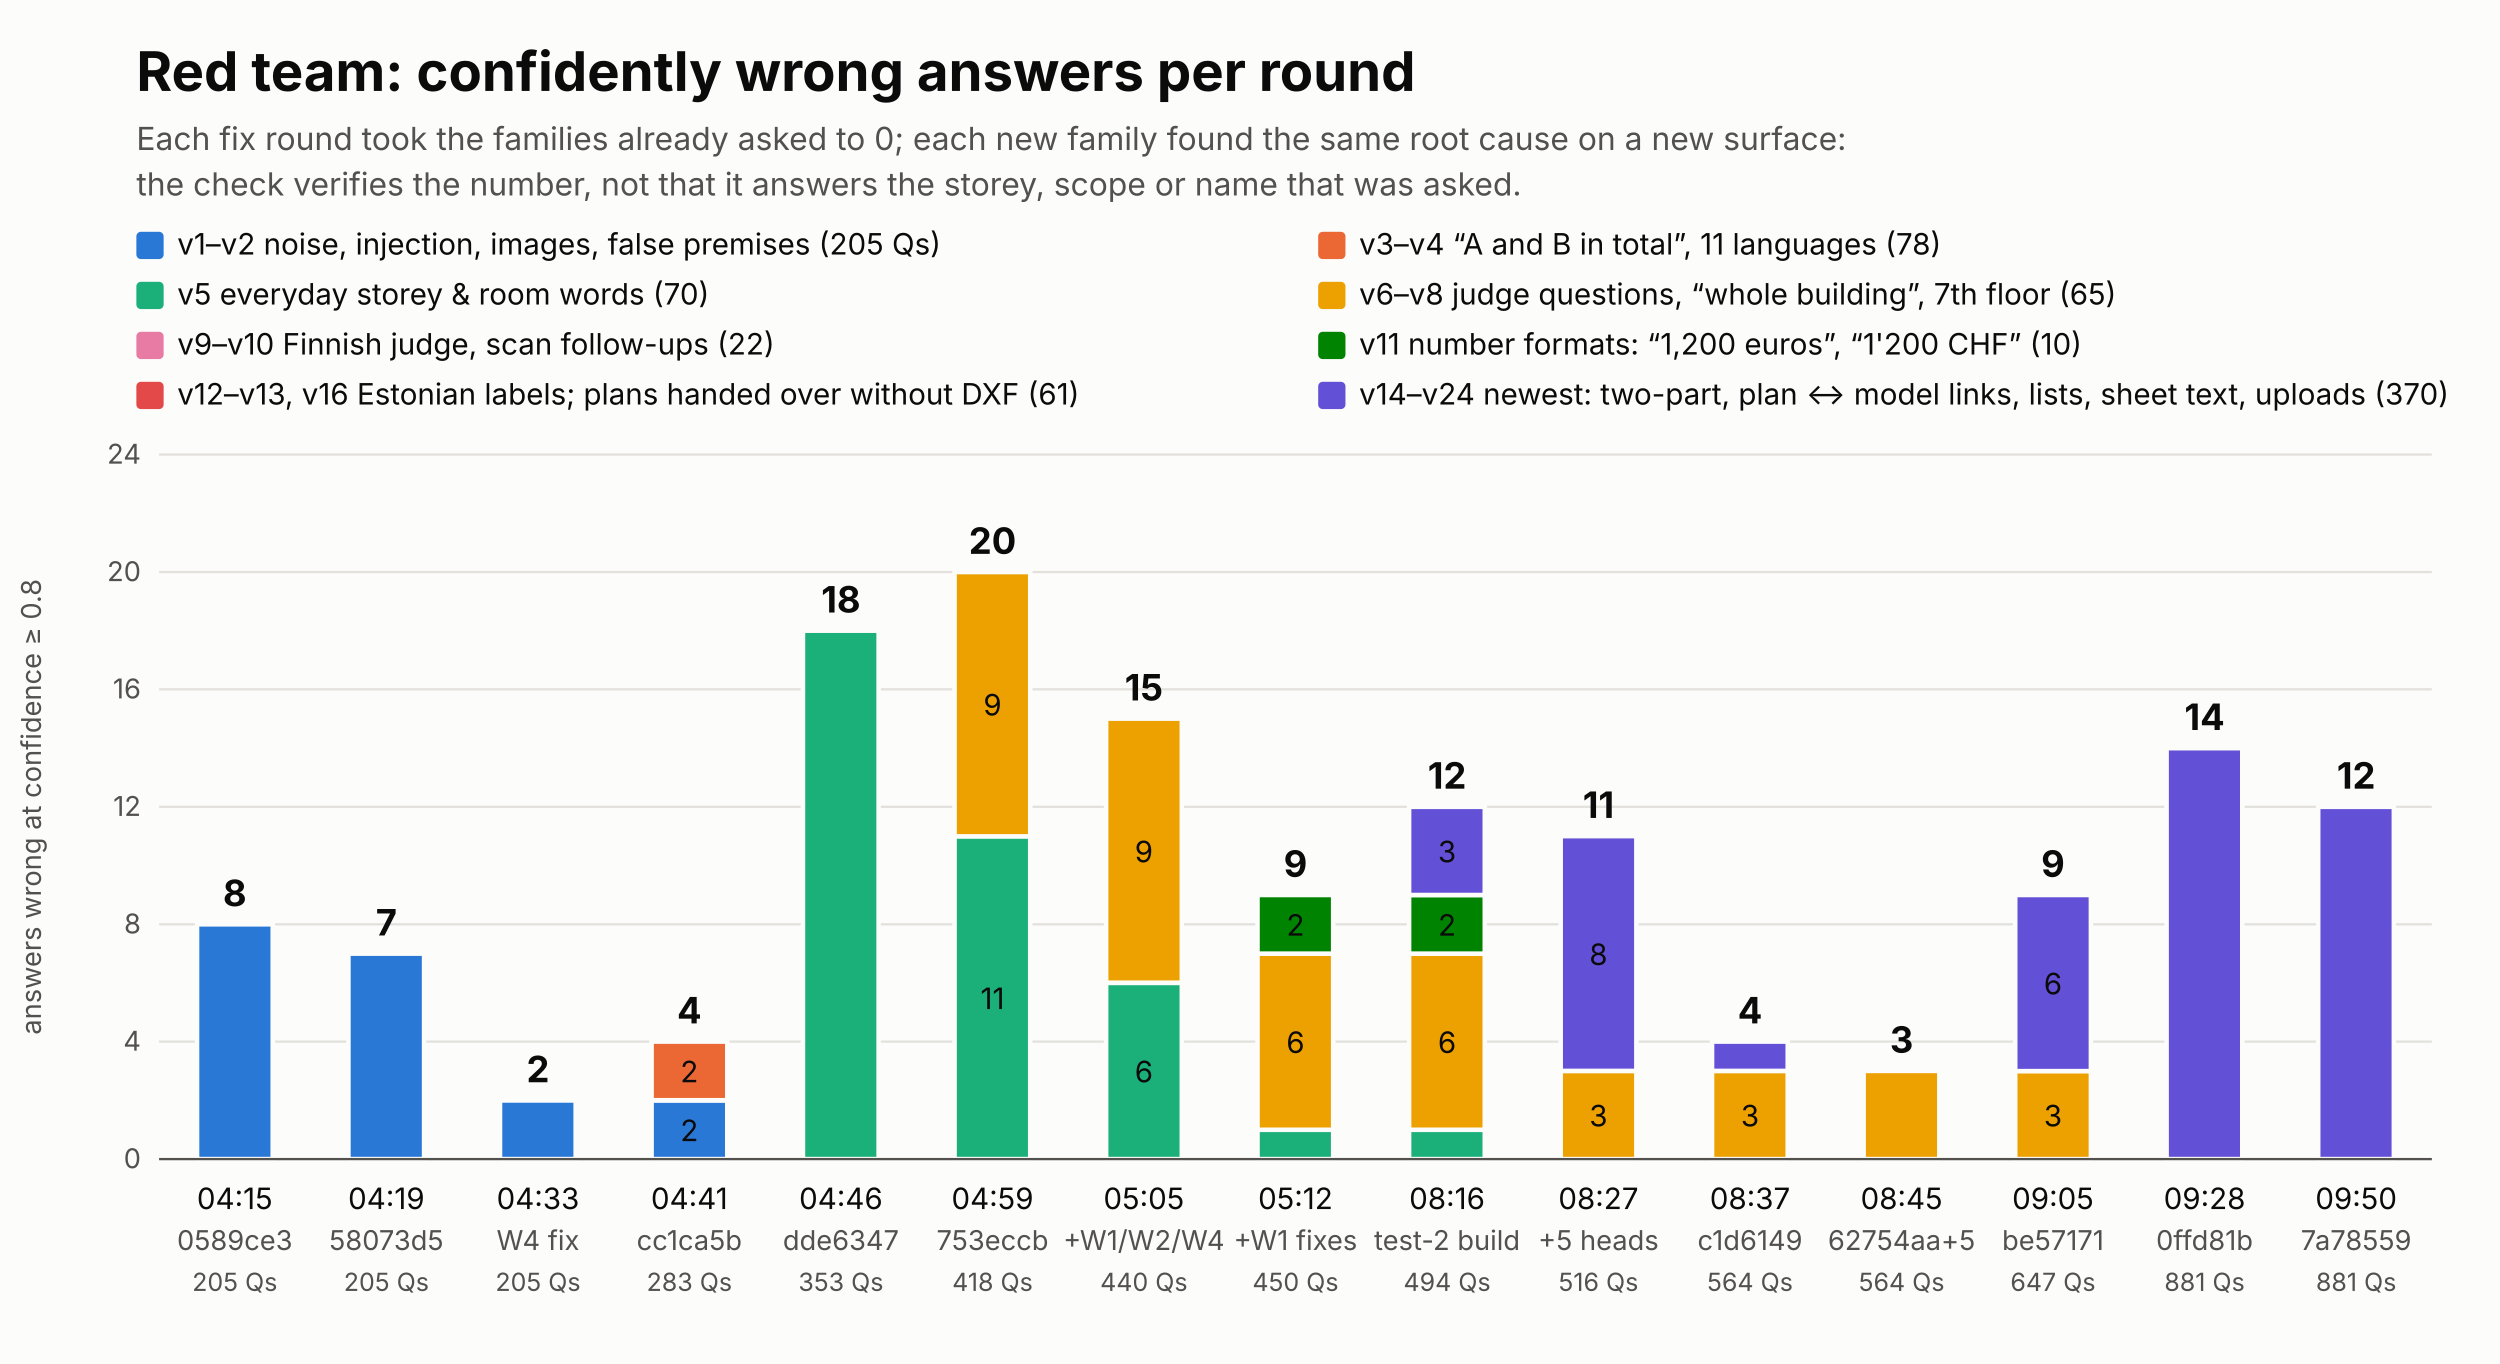
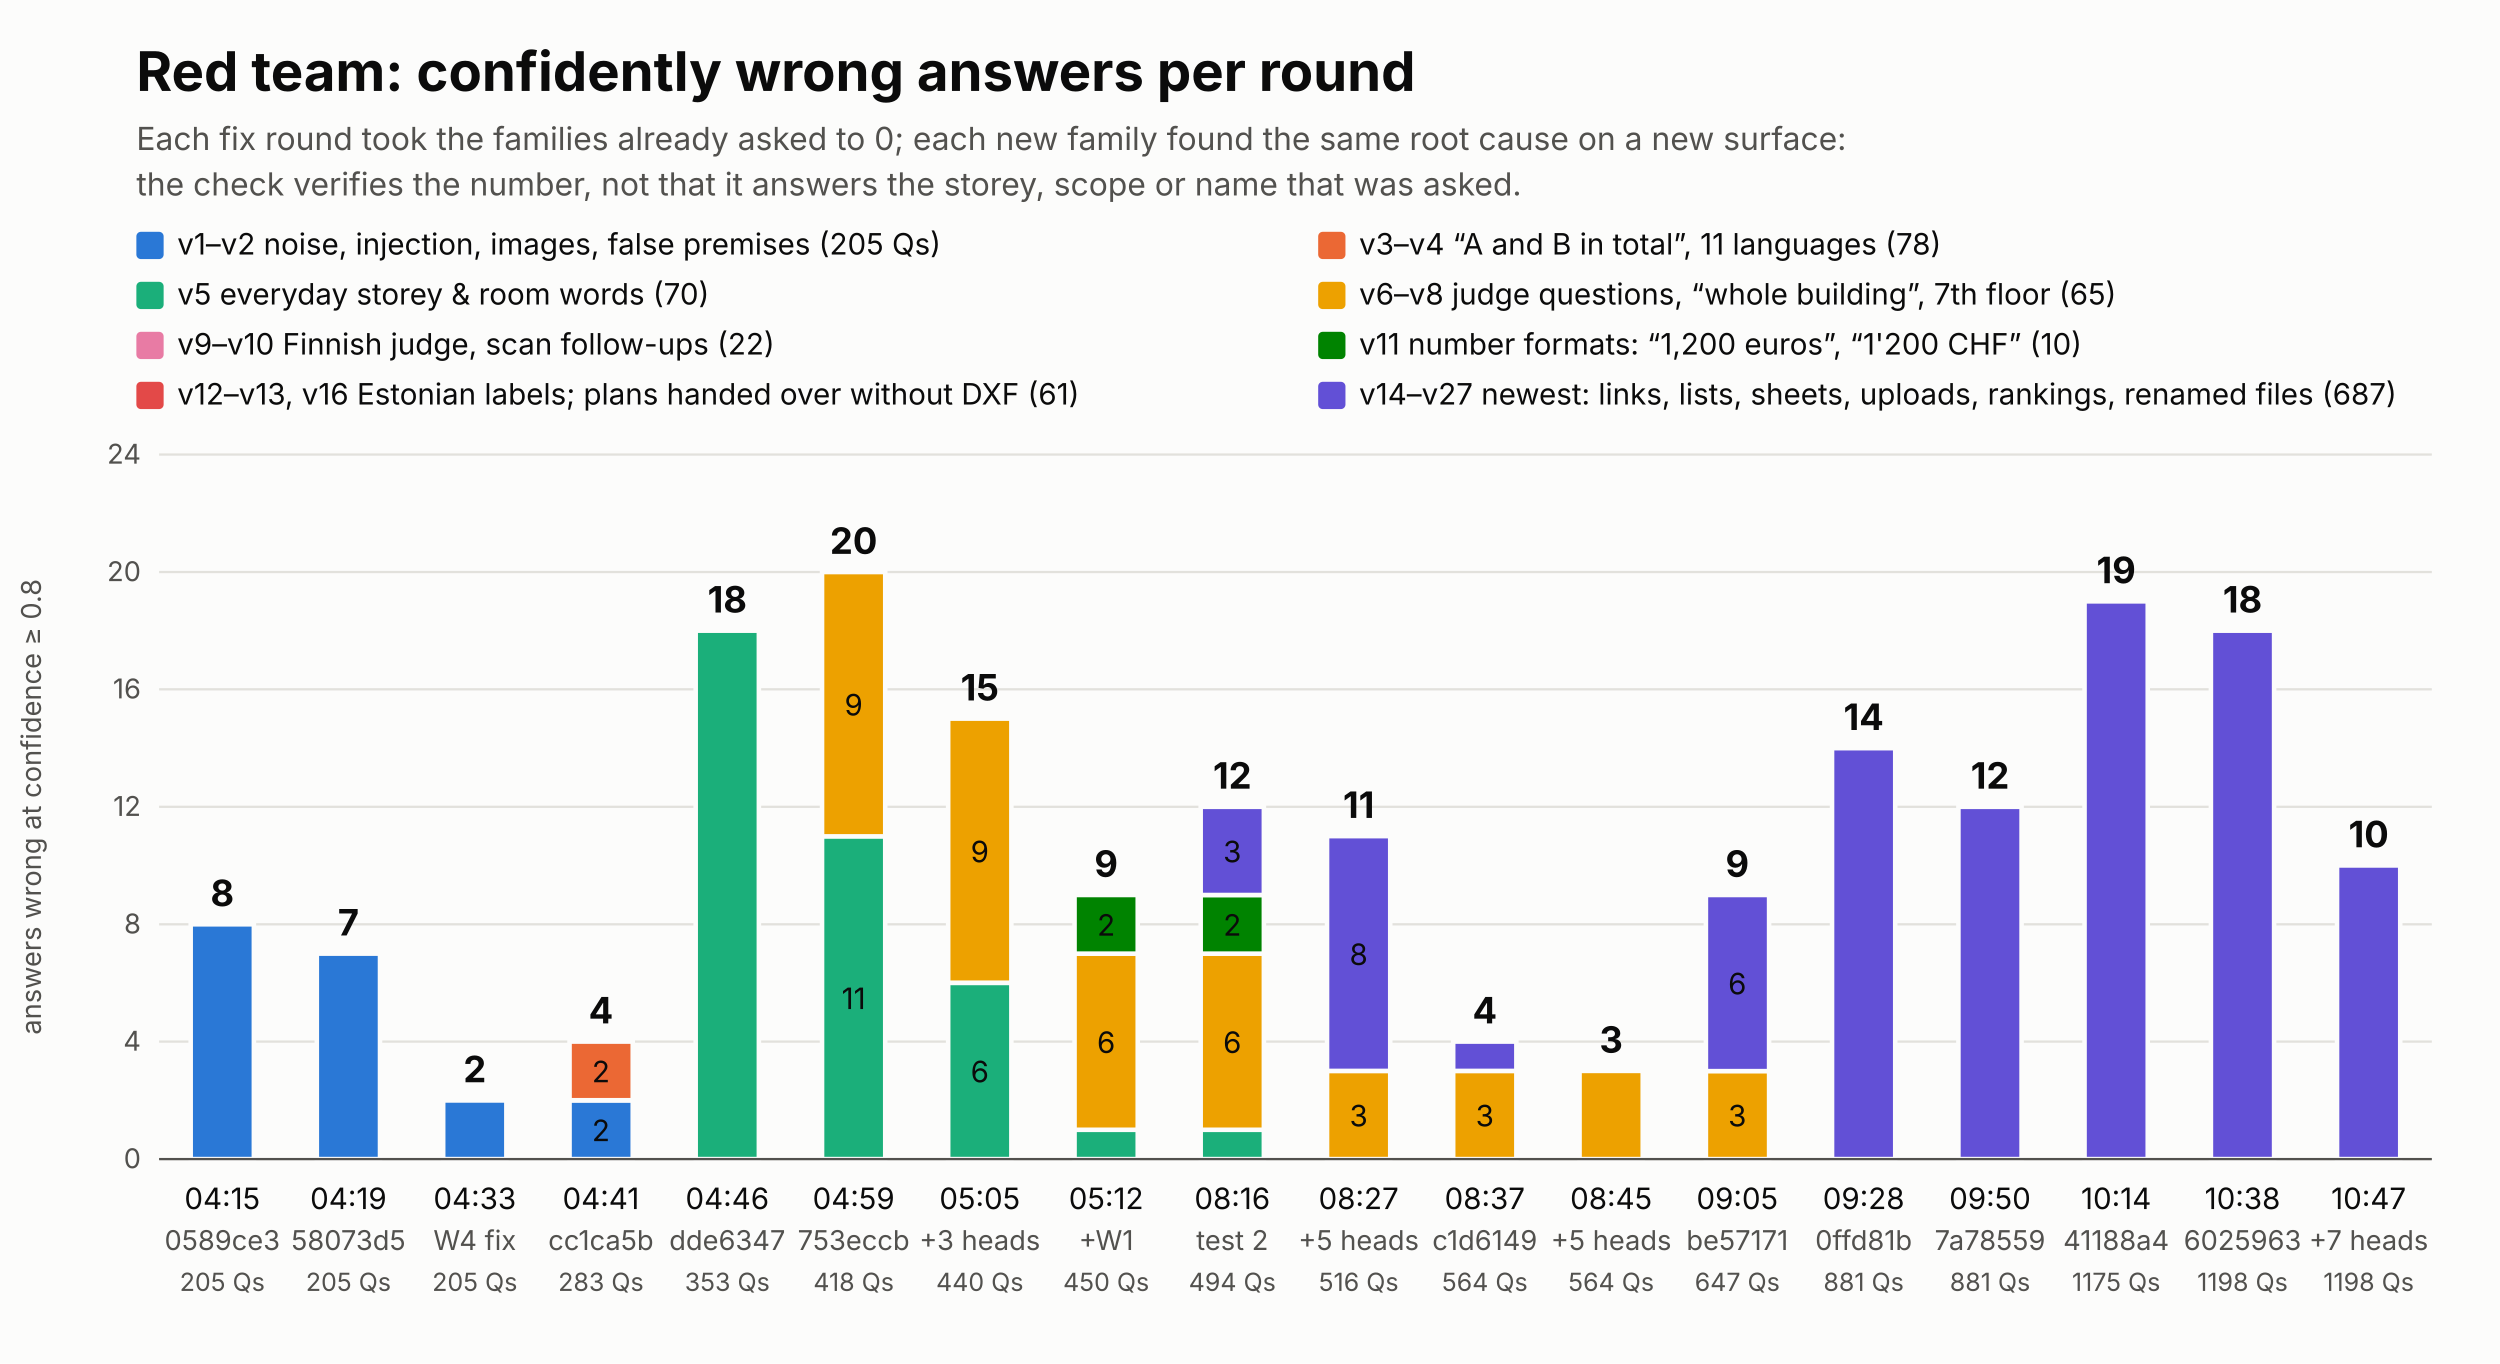
<svg xmlns="http://www.w3.org/2000/svg" width="1100" height="600" viewBox="0 0 1100 600" font-family="Inter, Helvetica, Arial, sans-serif">
  <rect width="1100" height="600" fill="#fcfcfb" />
  <text x="60" y="40" font-size="24" font-weight="700" fill="#0b0b0b">Red team: confidently wrong answers per round</text>
  <text x="60" y="66" font-size="14" fill="#52514e">Each fix round took the families already asked to 0; each new family found the same root cause on a new surface:</text>
  <text x="60" y="86" font-size="14" fill="#52514e">the check verifies the number, not that it answers the storey, scope or name that was asked.</text>
  <rect x="60" y="102" width="12" height="12" rx="2" fill="#2a78d6" />
  <text x="78" y="112" font-size="13" fill="#0b0b0b">v1–v2 noise, injection, images, false premises (205 Qs)</text>
  <rect x="580" y="102" width="12" height="12" rx="2" fill="#eb6834" />
  <text x="598" y="112" font-size="13" fill="#0b0b0b">v3–v4 “A and B in total”, 11 languages (78)</text>
  <rect x="60" y="124" width="12" height="12" rx="2" fill="#1baf7a" />
  <text x="78" y="134" font-size="13" fill="#0b0b0b">v5 everyday storey &amp; room words (70)</text>
  <rect x="580" y="124" width="12" height="12" rx="2" fill="#eda100" />
  <text x="598" y="134" font-size="13" fill="#0b0b0b">v6–v8 judge questions, “whole building”, 7th floor (65)</text>
  <rect x="60" y="146" width="12" height="12" rx="2" fill="#e87ba4" />
  <text x="78" y="156" font-size="13" fill="#0b0b0b">v9–v10 Finnish judge, scan follow-ups (22)</text>
  <rect x="580" y="146" width="12" height="12" rx="2" fill="#008300" />
  <text x="598" y="156" font-size="13" fill="#0b0b0b">v11 number formats: “1,200 euros”, “1'200 CHF” (10)</text>
  <rect x="60" y="168" width="12" height="12" rx="2" fill="#e34948" />
  <text x="78" y="178" font-size="13" fill="#0b0b0b">v12–v13, v16 Estonian labels; plans handed over without DXF (61)</text>
  <rect x="580" y="168" width="12" height="12" rx="2" fill="#6250d6" />
-   <text x="598" y="178" font-size="13" fill="#0b0b0b">v14–v24 newest: two-part, plan ↔ model links, lists, sheet text, uploads (370)</text>
+   <text x="598" y="178" font-size="13" fill="#0b0b0b">v14–v27 newest: links, lists, sheets, uploads, rankings, renamed files (687)</text>
  <line x1="70" x2="1070" y1="510.0" y2="510.0" stroke="#e2e1dc" stroke-width="1" />
  <text x="62" y="514.0" font-size="12" fill="#52514e" text-anchor="end">0</text>
  <line x1="70" x2="1070" y1="458.3" y2="458.3" stroke="#e2e1dc" stroke-width="1" />
  <text x="62" y="462.3" font-size="12" fill="#52514e" text-anchor="end">4</text>
  <line x1="70" x2="1070" y1="406.7" y2="406.7" stroke="#e2e1dc" stroke-width="1" />
  <text x="62" y="410.7" font-size="12" fill="#52514e" text-anchor="end">8</text>
  <line x1="70" x2="1070" y1="355.0" y2="355.0" stroke="#e2e1dc" stroke-width="1" />
  <text x="62" y="359.0" font-size="12" fill="#52514e" text-anchor="end">12</text>
  <line x1="70" x2="1070" y1="303.3" y2="303.3" stroke="#e2e1dc" stroke-width="1" />
  <text x="62" y="307.3" font-size="12" fill="#52514e" text-anchor="end">16</text>
  <line x1="70" x2="1070" y1="251.7" y2="251.7" stroke="#e2e1dc" stroke-width="1" />
  <text x="62" y="255.7" font-size="12" fill="#52514e" text-anchor="end">20</text>
  <line x1="70" x2="1070" y1="200.0" y2="200.0" stroke="#e2e1dc" stroke-width="1" />
  <text x="62" y="204.0" font-size="12" fill="#52514e" text-anchor="end">24</text>
  <text x="18" y="355.0" font-size="12" fill="#52514e" text-anchor="middle" transform="rotate(-90 18 355.0)">answers wrong at confidence ≥ 0.8</text>
-   <rect x="86.7" y="406.7" width="33.3" height="103.3" fill="#2a78d6" stroke="#fcfcfb" stroke-width="2" />
-   <text x="103.3" y="398.7" font-size="16" font-weight="700" fill="#0b0b0b" text-anchor="middle">8</text>
-   <text x="103.3" y="532" font-size="13" fill="#0b0b0b" text-anchor="middle">04:15</text>
-   <text x="103.3" y="550" font-size="12" fill="#52514e" text-anchor="middle">0589ce3</text>
-   <text x="103.3" y="568" font-size="11" fill="#52514e" text-anchor="middle">205 Qs</text>
-   <rect x="153.3" y="419.6" width="33.3" height="90.4" fill="#2a78d6" stroke="#fcfcfb" stroke-width="2" />
-   <text x="170.0" y="411.6" font-size="16" font-weight="700" fill="#0b0b0b" text-anchor="middle">7</text>
-   <text x="170.0" y="532" font-size="13" fill="#0b0b0b" text-anchor="middle">04:19</text>
-   <text x="170.0" y="550" font-size="12" fill="#52514e" text-anchor="middle">58073d5</text>
-   <text x="170.0" y="568" font-size="11" fill="#52514e" text-anchor="middle">205 Qs</text>
-   <rect x="220.0" y="484.2" width="33.3" height="25.8" fill="#2a78d6" stroke="#fcfcfb" stroke-width="2" />
-   <text x="236.7" y="476.2" font-size="16" font-weight="700" fill="#0b0b0b" text-anchor="middle">2</text>
-   <text x="236.7" y="532" font-size="13" fill="#0b0b0b" text-anchor="middle">04:33</text>
-   <text x="236.7" y="550" font-size="12" fill="#52514e" text-anchor="middle">W4 fix</text>
-   <text x="236.7" y="568" font-size="11" fill="#52514e" text-anchor="middle">205 Qs</text>
-   <rect x="286.7" y="484.2" width="33.3" height="25.8" fill="#2a78d6" stroke="#fcfcfb" stroke-width="2" />
-   <text x="303.3" y="502.1" font-size="13" fill="#0b0b0b" text-anchor="middle">2</text>
-   <rect x="286.7" y="458.3" width="33.3" height="25.8" fill="#eb6834" stroke="#fcfcfb" stroke-width="2" />
-   <text x="303.3" y="476.2" font-size="13" fill="#0b0b0b" text-anchor="middle">2</text>
-   <text x="303.3" y="450.3" font-size="16" font-weight="700" fill="#0b0b0b" text-anchor="middle">4</text>
-   <text x="303.3" y="532" font-size="13" fill="#0b0b0b" text-anchor="middle">04:41</text>
-   <text x="303.3" y="550" font-size="12" fill="#52514e" text-anchor="middle">cc1ca5b</text>
-   <text x="303.3" y="568" font-size="11" fill="#52514e" text-anchor="middle">283 Qs</text>
-   <rect x="353.3" y="277.5" width="33.3" height="232.5" fill="#1baf7a" stroke="#fcfcfb" stroke-width="2" />
-   <text x="370.0" y="269.5" font-size="16" font-weight="700" fill="#0b0b0b" text-anchor="middle">18</text>
-   <text x="370.0" y="532" font-size="13" fill="#0b0b0b" text-anchor="middle">04:46</text>
-   <text x="370.0" y="550" font-size="12" fill="#52514e" text-anchor="middle">dde6347</text>
-   <text x="370.0" y="568" font-size="11" fill="#52514e" text-anchor="middle">353 Qs</text>
-   <rect x="420.0" y="367.9" width="33.3" height="142.1" fill="#1baf7a" stroke="#fcfcfb" stroke-width="2" />
-   <text x="436.7" y="444.0" font-size="13" fill="#0b0b0b" text-anchor="middle">11</text>
-   <rect x="420.0" y="251.7" width="33.3" height="116.3" fill="#eda100" stroke="#fcfcfb" stroke-width="2" />
-   <text x="436.7" y="314.8" font-size="13" fill="#0b0b0b" text-anchor="middle">9</text>
-   <text x="436.7" y="243.7" font-size="16" font-weight="700" fill="#0b0b0b" text-anchor="middle">20</text>
-   <text x="436.7" y="532" font-size="13" fill="#0b0b0b" text-anchor="middle">04:59</text>
-   <text x="436.7" y="550" font-size="12" fill="#52514e" text-anchor="middle">753eccb</text>
-   <text x="436.7" y="568" font-size="11" fill="#52514e" text-anchor="middle">418 Qs</text>
-   <rect x="486.7" y="432.5" width="33.3" height="77.5" fill="#1baf7a" stroke="#fcfcfb" stroke-width="2" />
-   <text x="503.3" y="476.2" font-size="13" fill="#0b0b0b" text-anchor="middle">6</text>
-   <rect x="486.7" y="316.2" width="33.3" height="116.2" fill="#eda100" stroke="#fcfcfb" stroke-width="2" />
-   <text x="503.3" y="379.4" font-size="13" fill="#0b0b0b" text-anchor="middle">9</text>
-   <text x="503.3" y="308.2" font-size="16" font-weight="700" fill="#0b0b0b" text-anchor="middle">15</text>
-   <text x="503.3" y="532" font-size="13" fill="#0b0b0b" text-anchor="middle">05:05</text>
-   <text x="503.3" y="550" font-size="12" fill="#52514e" text-anchor="middle">+W1/W2/W4</text>
-   <text x="503.3" y="568" font-size="11" fill="#52514e" text-anchor="middle">440 Qs</text>
-   <rect x="553.3" y="497.1" width="33.3" height="12.9" fill="#1baf7a" stroke="#fcfcfb" stroke-width="2" />
-   <rect x="553.3" y="419.6" width="33.3" height="77.5" fill="#eda100" stroke="#fcfcfb" stroke-width="2" />
-   <text x="570.0" y="463.3" font-size="13" fill="#0b0b0b" text-anchor="middle">6</text>
-   <rect x="553.3" y="393.8" width="33.3" height="25.8" fill="#008300" stroke="#fcfcfb" stroke-width="2" />
-   <text x="570.0" y="411.7" font-size="13" fill="#0b0b0b" text-anchor="middle">2</text>
-   <text x="570.0" y="385.8" font-size="16" font-weight="700" fill="#0b0b0b" text-anchor="middle">9</text>
-   <text x="570.0" y="532" font-size="13" fill="#0b0b0b" text-anchor="middle">05:12</text>
-   <text x="570.0" y="550" font-size="12" fill="#52514e" text-anchor="middle">+W1 fixes</text>
-   <text x="570.0" y="568" font-size="11" fill="#52514e" text-anchor="middle">450 Qs</text>
-   <rect x="620.0" y="497.1" width="33.3" height="12.9" fill="#1baf7a" stroke="#fcfcfb" stroke-width="2" />
-   <rect x="620.0" y="419.6" width="33.3" height="77.5" fill="#eda100" stroke="#fcfcfb" stroke-width="2" />
-   <text x="636.7" y="463.3" font-size="13" fill="#0b0b0b" text-anchor="middle">6</text>
-   <rect x="620.0" y="393.8" width="33.3" height="25.8" fill="#008300" stroke="#fcfcfb" stroke-width="2" />
-   <text x="636.7" y="411.7" font-size="13" fill="#0b0b0b" text-anchor="middle">2</text>
-   <rect x="620.0" y="355.0" width="33.3" height="38.8" fill="#6250d6" stroke="#fcfcfb" stroke-width="2" />
-   <text x="636.7" y="379.4" font-size="13" fill="#0b0b0b" text-anchor="middle">3</text>
-   <text x="636.7" y="347.0" font-size="16" font-weight="700" fill="#0b0b0b" text-anchor="middle">12</text>
-   <text x="636.7" y="532" font-size="13" fill="#0b0b0b" text-anchor="middle">08:16</text>
-   <text x="636.7" y="550" font-size="12" fill="#52514e" text-anchor="middle">test-2 build</text>
-   <text x="636.7" y="568" font-size="11" fill="#52514e" text-anchor="middle">494 Qs</text>
-   <rect x="686.7" y="471.2" width="33.3" height="38.8" fill="#eda100" stroke="#fcfcfb" stroke-width="2" />
-   <text x="703.3" y="495.6" font-size="13" fill="#0b0b0b" text-anchor="middle">3</text>
-   <rect x="686.7" y="367.9" width="33.3" height="103.3" fill="#6250d6" stroke="#fcfcfb" stroke-width="2" />
-   <text x="703.3" y="424.6" font-size="13" fill="#0b0b0b" text-anchor="middle">8</text>
-   <text x="703.3" y="359.9" font-size="16" font-weight="700" fill="#0b0b0b" text-anchor="middle">11</text>
-   <text x="703.3" y="532" font-size="13" fill="#0b0b0b" text-anchor="middle">08:27</text>
-   <text x="703.3" y="550" font-size="12" fill="#52514e" text-anchor="middle">+5 heads</text>
-   <text x="703.3" y="568" font-size="11" fill="#52514e" text-anchor="middle">516 Qs</text>
-   <rect x="753.3" y="471.2" width="33.3" height="38.8" fill="#eda100" stroke="#fcfcfb" stroke-width="2" />
-   <text x="770.0" y="495.6" font-size="13" fill="#0b0b0b" text-anchor="middle">3</text>
-   <rect x="753.3" y="458.3" width="33.3" height="12.9" fill="#6250d6" stroke="#fcfcfb" stroke-width="2" />
-   <text x="770.0" y="450.3" font-size="16" font-weight="700" fill="#0b0b0b" text-anchor="middle">4</text>
-   <text x="770.0" y="532" font-size="13" fill="#0b0b0b" text-anchor="middle">08:37</text>
-   <text x="770.0" y="550" font-size="12" fill="#52514e" text-anchor="middle">c1d6149</text>
-   <text x="770.0" y="568" font-size="11" fill="#52514e" text-anchor="middle">564 Qs</text>
-   <rect x="820.0" y="471.2" width="33.3" height="38.8" fill="#eda100" stroke="#fcfcfb" stroke-width="2" />
-   <text x="836.7" y="463.2" font-size="16" font-weight="700" fill="#0b0b0b" text-anchor="middle">3</text>
-   <text x="836.7" y="532" font-size="13" fill="#0b0b0b" text-anchor="middle">08:45</text>
-   <text x="836.7" y="550" font-size="12" fill="#52514e" text-anchor="middle">62754aa+5</text>
-   <text x="836.7" y="568" font-size="11" fill="#52514e" text-anchor="middle">564 Qs</text>
-   <rect x="886.7" y="471.2" width="33.3" height="38.8" fill="#eda100" stroke="#fcfcfb" stroke-width="2" />
-   <text x="903.3" y="495.6" font-size="13" fill="#0b0b0b" text-anchor="middle">3</text>
-   <rect x="886.7" y="393.8" width="33.3" height="77.5" fill="#6250d6" stroke="#fcfcfb" stroke-width="2" />
-   <text x="903.3" y="437.5" font-size="13" fill="#0b0b0b" text-anchor="middle">6</text>
-   <text x="903.3" y="385.8" font-size="16" font-weight="700" fill="#0b0b0b" text-anchor="middle">9</text>
-   <text x="903.3" y="532" font-size="13" fill="#0b0b0b" text-anchor="middle">09:05</text>
-   <text x="903.3" y="550" font-size="12" fill="#52514e" text-anchor="middle">be57171</text>
-   <text x="903.3" y="568" font-size="11" fill="#52514e" text-anchor="middle">647 Qs</text>
-   <rect x="953.3" y="329.2" width="33.3" height="180.8" fill="#6250d6" stroke="#fcfcfb" stroke-width="2" />
-   <text x="970.0" y="321.2" font-size="16" font-weight="700" fill="#0b0b0b" text-anchor="middle">14</text>
-   <text x="970.0" y="532" font-size="13" fill="#0b0b0b" text-anchor="middle">09:28</text>
-   <text x="970.0" y="550" font-size="12" fill="#52514e" text-anchor="middle">0ffd81b</text>
-   <text x="970.0" y="568" font-size="11" fill="#52514e" text-anchor="middle">881 Qs</text>
-   <rect x="1020.0" y="355.0" width="33.3" height="155.0" fill="#6250d6" stroke="#fcfcfb" stroke-width="2" />
-   <text x="1036.7" y="347.0" font-size="16" font-weight="700" fill="#0b0b0b" text-anchor="middle">12</text>
-   <text x="1036.7" y="532" font-size="13" fill="#0b0b0b" text-anchor="middle">09:50</text>
-   <text x="1036.7" y="550" font-size="12" fill="#52514e" text-anchor="middle">7a78559</text>
-   <text x="1036.7" y="568" font-size="11" fill="#52514e" text-anchor="middle">881 Qs</text>
+   <rect x="83.9" y="406.7" width="27.8" height="103.3" fill="#2a78d6" stroke="#fcfcfb" stroke-width="2" />
+   <text x="97.8" y="398.7" font-size="16" font-weight="700" fill="#0b0b0b" text-anchor="middle">8</text>
+   <text x="97.8" y="532" font-size="13" fill="#0b0b0b" text-anchor="middle">04:15</text>
+   <text x="97.8" y="550" font-size="12" fill="#52514e" text-anchor="middle">0589ce3</text>
+   <text x="97.8" y="568" font-size="11" fill="#52514e" text-anchor="middle">205 Qs</text>
+   <rect x="139.4" y="419.6" width="27.8" height="90.4" fill="#2a78d6" stroke="#fcfcfb" stroke-width="2" />
+   <text x="153.3" y="411.6" font-size="16" font-weight="700" fill="#0b0b0b" text-anchor="middle">7</text>
+   <text x="153.3" y="532" font-size="13" fill="#0b0b0b" text-anchor="middle">04:19</text>
+   <text x="153.3" y="550" font-size="12" fill="#52514e" text-anchor="middle">58073d5</text>
+   <text x="153.3" y="568" font-size="11" fill="#52514e" text-anchor="middle">205 Qs</text>
+   <rect x="195.0" y="484.2" width="27.8" height="25.8" fill="#2a78d6" stroke="#fcfcfb" stroke-width="2" />
+   <text x="208.9" y="476.2" font-size="16" font-weight="700" fill="#0b0b0b" text-anchor="middle">2</text>
+   <text x="208.9" y="532" font-size="13" fill="#0b0b0b" text-anchor="middle">04:33</text>
+   <text x="208.9" y="550" font-size="12" fill="#52514e" text-anchor="middle">W4 fix</text>
+   <text x="208.9" y="568" font-size="11" fill="#52514e" text-anchor="middle">205 Qs</text>
+   <rect x="250.6" y="484.2" width="27.8" height="25.8" fill="#2a78d6" stroke="#fcfcfb" stroke-width="2" />
+   <text x="264.4" y="502.1" font-size="13" fill="#0b0b0b" text-anchor="middle">2</text>
+   <rect x="250.6" y="458.3" width="27.8" height="25.8" fill="#eb6834" stroke="#fcfcfb" stroke-width="2" />
+   <text x="264.4" y="476.2" font-size="13" fill="#0b0b0b" text-anchor="middle">2</text>
+   <text x="264.4" y="450.3" font-size="16" font-weight="700" fill="#0b0b0b" text-anchor="middle">4</text>
+   <text x="264.4" y="532" font-size="13" fill="#0b0b0b" text-anchor="middle">04:41</text>
+   <text x="264.4" y="550" font-size="12" fill="#52514e" text-anchor="middle">cc1ca5b</text>
+   <text x="264.4" y="568" font-size="11" fill="#52514e" text-anchor="middle">283 Qs</text>
+   <rect x="306.1" y="277.5" width="27.8" height="232.5" fill="#1baf7a" stroke="#fcfcfb" stroke-width="2" />
+   <text x="320.0" y="269.5" font-size="16" font-weight="700" fill="#0b0b0b" text-anchor="middle">18</text>
+   <text x="320.0" y="532" font-size="13" fill="#0b0b0b" text-anchor="middle">04:46</text>
+   <text x="320.0" y="550" font-size="12" fill="#52514e" text-anchor="middle">dde6347</text>
+   <text x="320.0" y="568" font-size="11" fill="#52514e" text-anchor="middle">353 Qs</text>
+   <rect x="361.7" y="367.9" width="27.8" height="142.1" fill="#1baf7a" stroke="#fcfcfb" stroke-width="2" />
+   <text x="375.6" y="444.0" font-size="13" fill="#0b0b0b" text-anchor="middle">11</text>
+   <rect x="361.7" y="251.7" width="27.8" height="116.3" fill="#eda100" stroke="#fcfcfb" stroke-width="2" />
+   <text x="375.6" y="314.8" font-size="13" fill="#0b0b0b" text-anchor="middle">9</text>
+   <text x="375.6" y="243.7" font-size="16" font-weight="700" fill="#0b0b0b" text-anchor="middle">20</text>
+   <text x="375.6" y="532" font-size="13" fill="#0b0b0b" text-anchor="middle">04:59</text>
+   <text x="375.6" y="550" font-size="12" fill="#52514e" text-anchor="middle">753eccb</text>
+   <text x="375.6" y="568" font-size="11" fill="#52514e" text-anchor="middle">418 Qs</text>
+   <rect x="417.2" y="432.5" width="27.8" height="77.5" fill="#1baf7a" stroke="#fcfcfb" stroke-width="2" />
+   <text x="431.1" y="476.2" font-size="13" fill="#0b0b0b" text-anchor="middle">6</text>
+   <rect x="417.2" y="316.2" width="27.8" height="116.2" fill="#eda100" stroke="#fcfcfb" stroke-width="2" />
+   <text x="431.1" y="379.4" font-size="13" fill="#0b0b0b" text-anchor="middle">9</text>
+   <text x="431.1" y="308.2" font-size="16" font-weight="700" fill="#0b0b0b" text-anchor="middle">15</text>
+   <text x="431.1" y="532" font-size="13" fill="#0b0b0b" text-anchor="middle">05:05</text>
+   <text x="431.1" y="550" font-size="12" fill="#52514e" text-anchor="middle">+3 heads</text>
+   <text x="431.1" y="568" font-size="11" fill="#52514e" text-anchor="middle">440 Qs</text>
+   <rect x="472.8" y="497.1" width="27.8" height="12.9" fill="#1baf7a" stroke="#fcfcfb" stroke-width="2" />
+   <rect x="472.8" y="419.6" width="27.8" height="77.5" fill="#eda100" stroke="#fcfcfb" stroke-width="2" />
+   <text x="486.7" y="463.3" font-size="13" fill="#0b0b0b" text-anchor="middle">6</text>
+   <rect x="472.8" y="393.8" width="27.8" height="25.8" fill="#008300" stroke="#fcfcfb" stroke-width="2" />
+   <text x="486.7" y="411.7" font-size="13" fill="#0b0b0b" text-anchor="middle">2</text>
+   <text x="486.7" y="385.8" font-size="16" font-weight="700" fill="#0b0b0b" text-anchor="middle">9</text>
+   <text x="486.7" y="532" font-size="13" fill="#0b0b0b" text-anchor="middle">05:12</text>
+   <text x="486.7" y="550" font-size="12" fill="#52514e" text-anchor="middle">+W1</text>
+   <text x="486.7" y="568" font-size="11" fill="#52514e" text-anchor="middle">450 Qs</text>
+   <rect x="528.3" y="497.1" width="27.8" height="12.9" fill="#1baf7a" stroke="#fcfcfb" stroke-width="2" />
+   <rect x="528.3" y="419.6" width="27.8" height="77.5" fill="#eda100" stroke="#fcfcfb" stroke-width="2" />
+   <text x="542.2" y="463.3" font-size="13" fill="#0b0b0b" text-anchor="middle">6</text>
+   <rect x="528.3" y="393.8" width="27.8" height="25.8" fill="#008300" stroke="#fcfcfb" stroke-width="2" />
+   <text x="542.2" y="411.7" font-size="13" fill="#0b0b0b" text-anchor="middle">2</text>
+   <rect x="528.3" y="355.0" width="27.8" height="38.8" fill="#6250d6" stroke="#fcfcfb" stroke-width="2" />
+   <text x="542.2" y="379.4" font-size="13" fill="#0b0b0b" text-anchor="middle">3</text>
+   <text x="542.2" y="347.0" font-size="16" font-weight="700" fill="#0b0b0b" text-anchor="middle">12</text>
+   <text x="542.2" y="532" font-size="13" fill="#0b0b0b" text-anchor="middle">08:16</text>
+   <text x="542.2" y="550" font-size="12" fill="#52514e" text-anchor="middle">test 2</text>
+   <text x="542.2" y="568" font-size="11" fill="#52514e" text-anchor="middle">494 Qs</text>
+   <rect x="583.9" y="471.2" width="27.8" height="38.8" fill="#eda100" stroke="#fcfcfb" stroke-width="2" />
+   <text x="597.8" y="495.6" font-size="13" fill="#0b0b0b" text-anchor="middle">3</text>
+   <rect x="583.9" y="367.9" width="27.8" height="103.3" fill="#6250d6" stroke="#fcfcfb" stroke-width="2" />
+   <text x="597.8" y="424.6" font-size="13" fill="#0b0b0b" text-anchor="middle">8</text>
+   <text x="597.8" y="359.9" font-size="16" font-weight="700" fill="#0b0b0b" text-anchor="middle">11</text>
+   <text x="597.8" y="532" font-size="13" fill="#0b0b0b" text-anchor="middle">08:27</text>
+   <text x="597.8" y="550" font-size="12" fill="#52514e" text-anchor="middle">+5 heads</text>
+   <text x="597.8" y="568" font-size="11" fill="#52514e" text-anchor="middle">516 Qs</text>
+   <rect x="639.4" y="471.2" width="27.8" height="38.8" fill="#eda100" stroke="#fcfcfb" stroke-width="2" />
+   <text x="653.3" y="495.6" font-size="13" fill="#0b0b0b" text-anchor="middle">3</text>
+   <rect x="639.4" y="458.3" width="27.8" height="12.9" fill="#6250d6" stroke="#fcfcfb" stroke-width="2" />
+   <text x="653.3" y="450.3" font-size="16" font-weight="700" fill="#0b0b0b" text-anchor="middle">4</text>
+   <text x="653.3" y="532" font-size="13" fill="#0b0b0b" text-anchor="middle">08:37</text>
+   <text x="653.3" y="550" font-size="12" fill="#52514e" text-anchor="middle">c1d6149</text>
+   <text x="653.3" y="568" font-size="11" fill="#52514e" text-anchor="middle">564 Qs</text>
+   <rect x="695.0" y="471.2" width="27.8" height="38.8" fill="#eda100" stroke="#fcfcfb" stroke-width="2" />
+   <text x="708.9" y="463.2" font-size="16" font-weight="700" fill="#0b0b0b" text-anchor="middle">3</text>
+   <text x="708.9" y="532" font-size="13" fill="#0b0b0b" text-anchor="middle">08:45</text>
+   <text x="708.9" y="550" font-size="12" fill="#52514e" text-anchor="middle">+5 heads</text>
+   <text x="708.9" y="568" font-size="11" fill="#52514e" text-anchor="middle">564 Qs</text>
+   <rect x="750.6" y="471.2" width="27.8" height="38.8" fill="#eda100" stroke="#fcfcfb" stroke-width="2" />
+   <text x="764.4" y="495.6" font-size="13" fill="#0b0b0b" text-anchor="middle">3</text>
+   <rect x="750.6" y="393.8" width="27.8" height="77.5" fill="#6250d6" stroke="#fcfcfb" stroke-width="2" />
+   <text x="764.4" y="437.5" font-size="13" fill="#0b0b0b" text-anchor="middle">6</text>
+   <text x="764.4" y="385.8" font-size="16" font-weight="700" fill="#0b0b0b" text-anchor="middle">9</text>
+   <text x="764.4" y="532" font-size="13" fill="#0b0b0b" text-anchor="middle">09:05</text>
+   <text x="764.4" y="550" font-size="12" fill="#52514e" text-anchor="middle">be57171</text>
+   <text x="764.4" y="568" font-size="11" fill="#52514e" text-anchor="middle">647 Qs</text>
+   <rect x="806.1" y="329.2" width="27.8" height="180.8" fill="#6250d6" stroke="#fcfcfb" stroke-width="2" />
+   <text x="820.0" y="321.2" font-size="16" font-weight="700" fill="#0b0b0b" text-anchor="middle">14</text>
+   <text x="820.0" y="532" font-size="13" fill="#0b0b0b" text-anchor="middle">09:28</text>
+   <text x="820.0" y="550" font-size="12" fill="#52514e" text-anchor="middle">0ffd81b</text>
+   <text x="820.0" y="568" font-size="11" fill="#52514e" text-anchor="middle">881 Qs</text>
+   <rect x="861.7" y="355.0" width="27.8" height="155.0" fill="#6250d6" stroke="#fcfcfb" stroke-width="2" />
+   <text x="875.6" y="347.0" font-size="16" font-weight="700" fill="#0b0b0b" text-anchor="middle">12</text>
+   <text x="875.6" y="532" font-size="13" fill="#0b0b0b" text-anchor="middle">09:50</text>
+   <text x="875.6" y="550" font-size="12" fill="#52514e" text-anchor="middle">7a78559</text>
+   <text x="875.6" y="568" font-size="11" fill="#52514e" text-anchor="middle">881 Qs</text>
+   <rect x="917.2" y="264.6" width="27.8" height="245.4" fill="#6250d6" stroke="#fcfcfb" stroke-width="2" />
+   <text x="931.1" y="256.6" font-size="16" font-weight="700" fill="#0b0b0b" text-anchor="middle">19</text>
+   <text x="931.1" y="532" font-size="13" fill="#0b0b0b" text-anchor="middle">10:14</text>
+   <text x="931.1" y="550" font-size="12" fill="#52514e" text-anchor="middle">41188a4</text>
+   <text x="931.1" y="568" font-size="11" fill="#52514e" text-anchor="middle">1175 Qs</text>
+   <rect x="972.8" y="277.5" width="27.8" height="232.5" fill="#6250d6" stroke="#fcfcfb" stroke-width="2" />
+   <text x="986.7" y="269.5" font-size="16" font-weight="700" fill="#0b0b0b" text-anchor="middle">18</text>
+   <text x="986.7" y="532" font-size="13" fill="#0b0b0b" text-anchor="middle">10:38</text>
+   <text x="986.7" y="550" font-size="12" fill="#52514e" text-anchor="middle">6025963</text>
+   <text x="986.7" y="568" font-size="11" fill="#52514e" text-anchor="middle">1198 Qs</text>
+   <rect x="1028.3" y="380.8" width="27.8" height="129.2" fill="#6250d6" stroke="#fcfcfb" stroke-width="2" />
+   <text x="1042.2" y="372.8" font-size="16" font-weight="700" fill="#0b0b0b" text-anchor="middle">10</text>
+   <text x="1042.2" y="532" font-size="13" fill="#0b0b0b" text-anchor="middle">10:47</text>
+   <text x="1042.2" y="550" font-size="12" fill="#52514e" text-anchor="middle">+7 heads</text>
+   <text x="1042.2" y="568" font-size="11" fill="#52514e" text-anchor="middle">1198 Qs</text>
  <line x1="70" x2="1070" y1="510" y2="510" stroke="#52514e" stroke-width="1" />
</svg>
